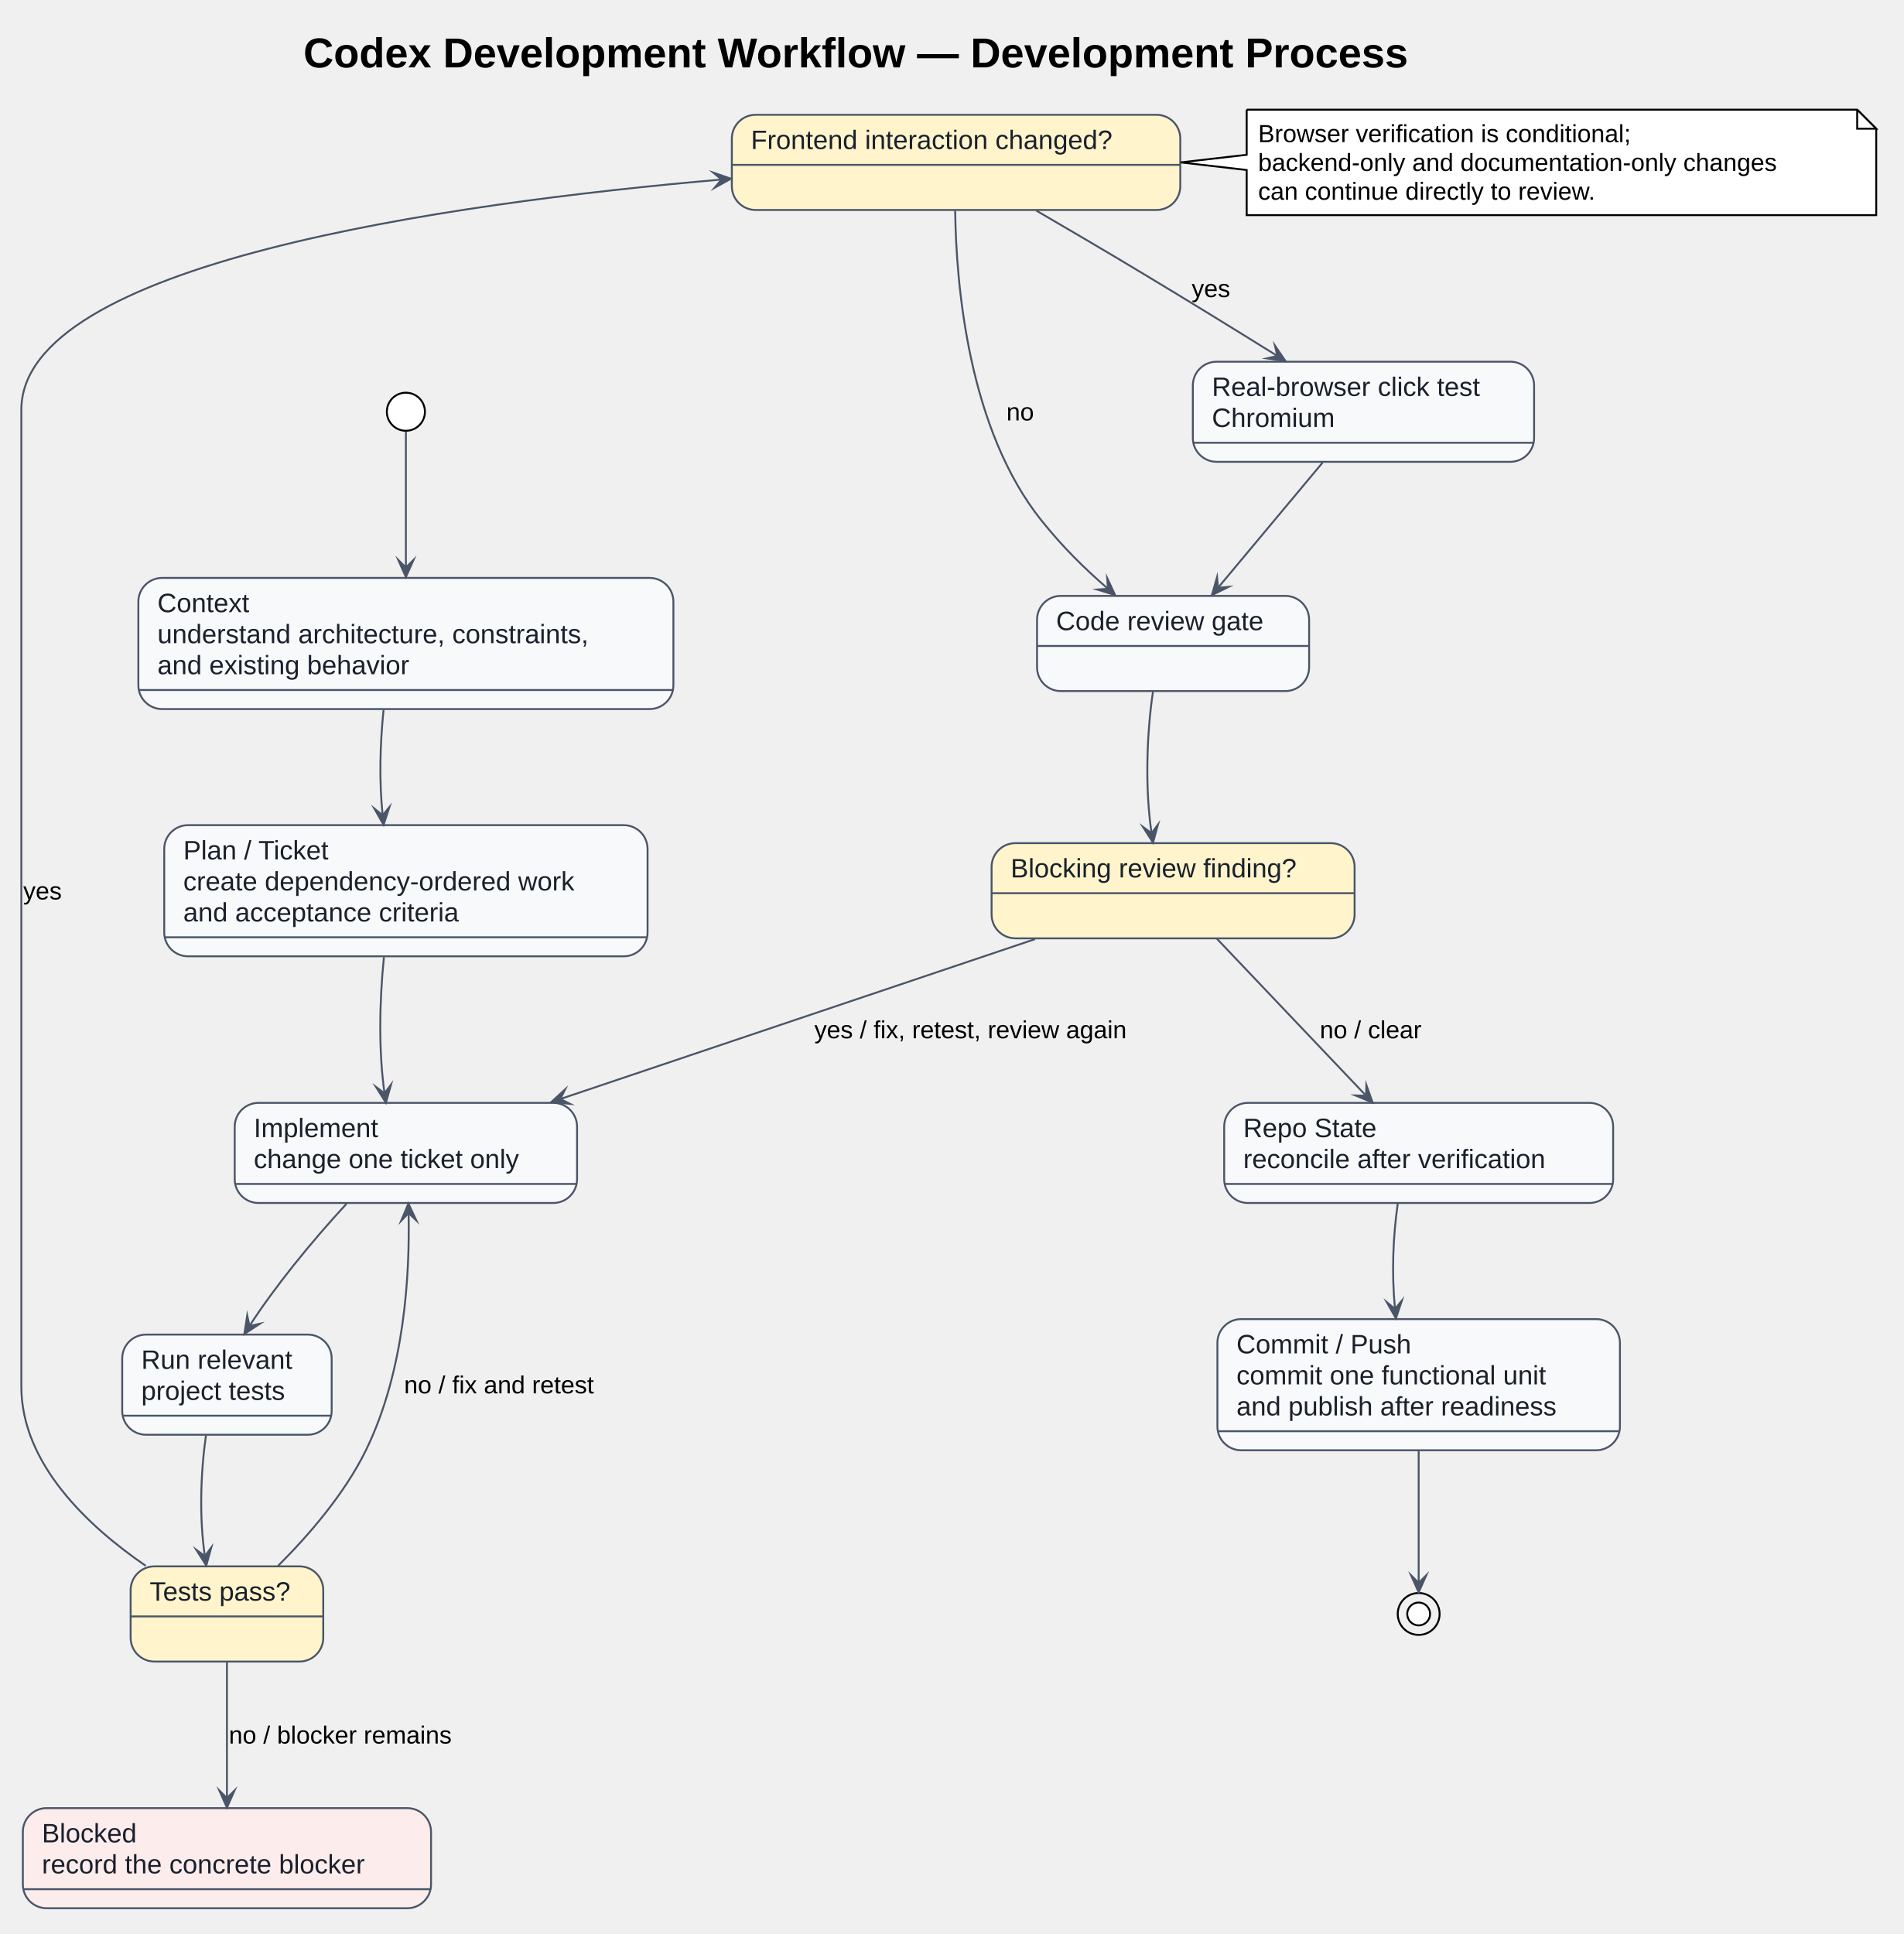
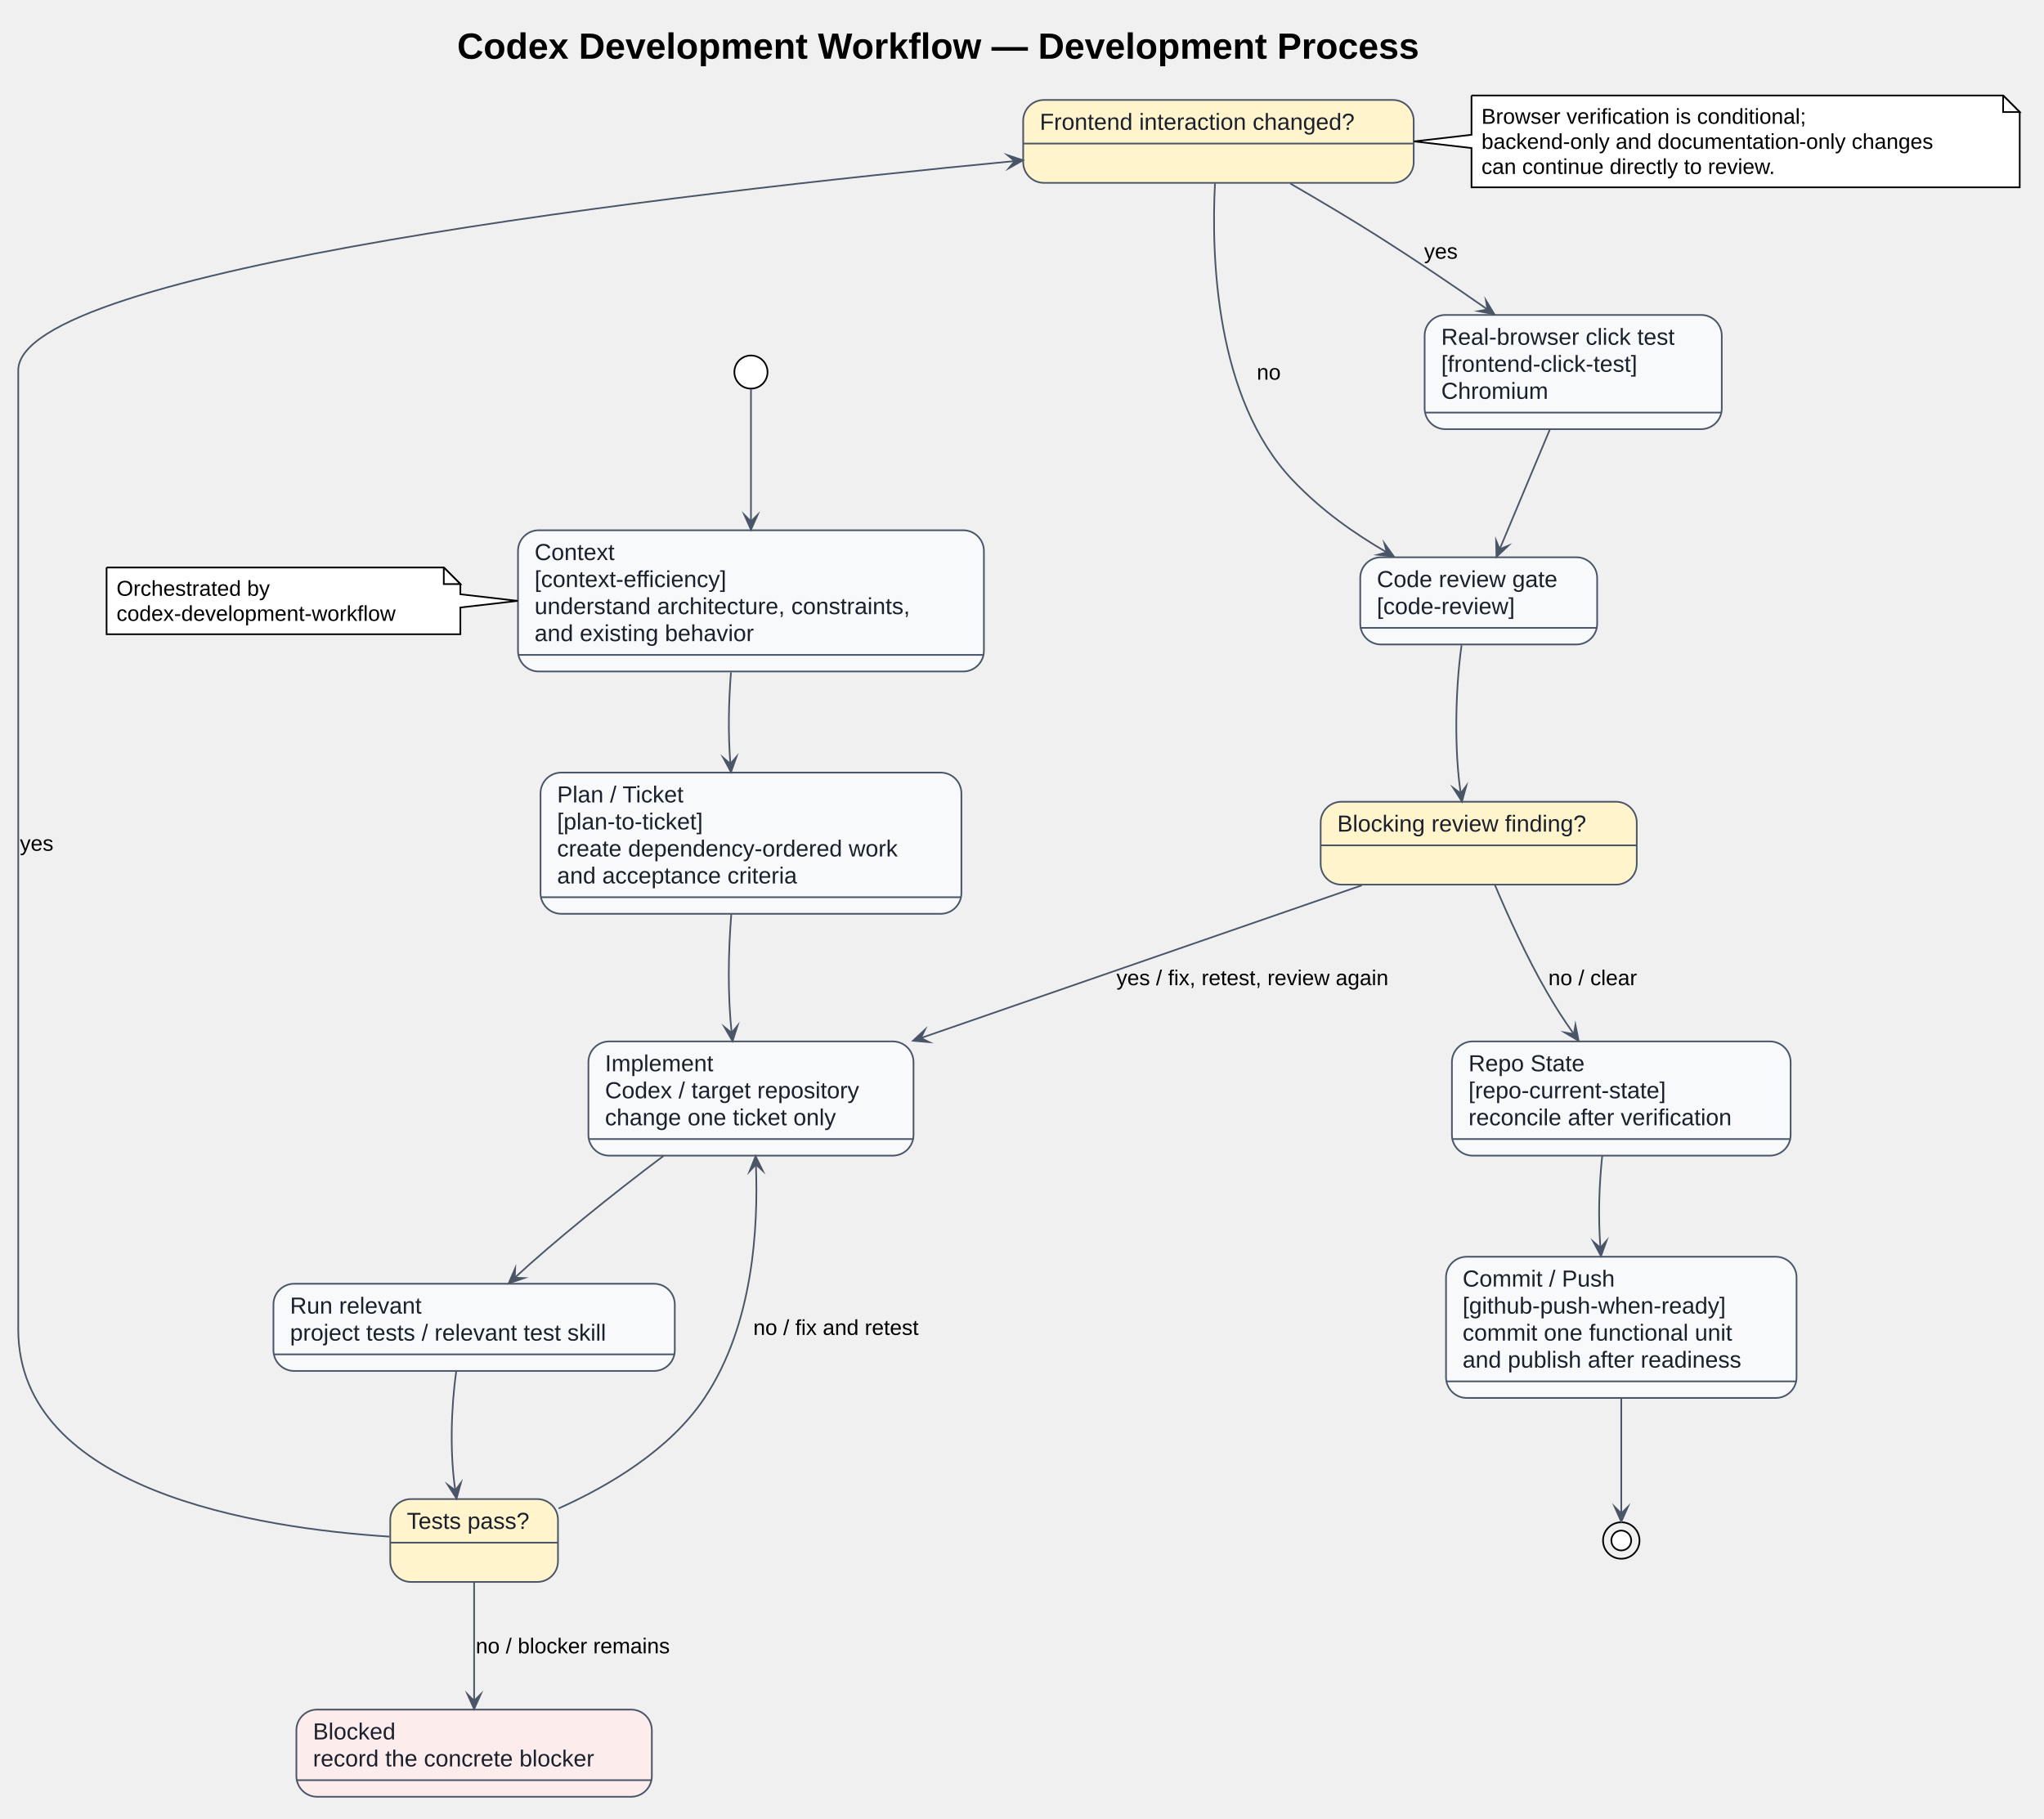
- <svg xmlns="http://www.w3.org/2000/svg" contentStyleType="text/css" data-diagram-type="STATE" height="1016px" preserveAspectRatio="none" style="width:1000px;height:1016px;background:#FFFFFF;" version="1.1" viewBox="0 0 1000 1016" width="1000px" zoomAndPan="magnify">
+ <svg xmlns="http://www.w3.org/2000/svg" contentStyleType="text/css" data-diagram-type="STATE" height="1097px" preserveAspectRatio="none" style="width:1233px;height:1097px;background:#FFFFFF;" version="1.1" viewBox="0 0 1233 1097" width="1233px" zoomAndPan="magnify">
  <defs />
  <g>
    <g class="title" data-source-line="12">
-       <text fill="#000000" font-family="Arial" font-size="22" font-weight="700" lengthAdjust="spacing" textLength="679.809" x="159.375" y="35.421">Codex Development Workflow — Development Process</text>
+       <text fill="#000000" font-family="Arial" font-size="22" font-weight="700" lengthAdjust="spacing" textLength="679.809" x="275.77" y="35.421">Codex Development Workflow — Development Process</text>
    </g>
    <g class="entity" data-qualified-name="context" data-source-line="14" id="ent0001">
-       <rect fill="#F8F9FA" height="68.891" rx="12.5" ry="12.5" style="stroke:#4A5568;stroke-width:1;" width="281.051" x="72.68" y="303.599" />
-       <line style="stroke:#4A5568;stroke-width:1;" x1="72.68" x2="353.731" y1="362.49" y2="362.49" />
-       <text fill="#1A202C" font-family="Arial" font-size="14" lengthAdjust="spacing" textLength="55.091" x="82.68" y="321.594">Context</text>
-       <text fill="#1A202C" font-family="Arial" font-size="14" lengthAdjust="spacing" textLength="261.051" x="82.68" y="337.891">understand architecture, constraints,</text>
-       <text fill="#1A202C" font-family="Arial" font-size="14" lengthAdjust="spacing" textLength="151.908" x="82.68" y="354.188">and existing behavior</text>
+       <rect fill="#F8F9FA" height="85.188" rx="12.5" ry="12.5" style="stroke:#4A5568;stroke-width:1;" width="281.051" x="312.47" y="319.899" />
+       <line style="stroke:#4A5568;stroke-width:1;" x1="312.47" x2="593.521" y1="395.087" y2="395.087" />
+       <text fill="#1A202C" font-family="Arial" font-size="14" lengthAdjust="spacing" textLength="55.091" x="322.47" y="337.894">Context</text>
+       <text fill="#1A202C" font-family="Arial" font-size="14" lengthAdjust="spacing" textLength="136.404" x="322.47" y="354.191">[context-efficiency]</text>
+       <text fill="#1A202C" font-family="Arial" font-size="14" lengthAdjust="spacing" textLength="261.051" x="322.47" y="370.488">understand architecture, constraints,</text>
+       <text fill="#1A202C" font-family="Arial" font-size="14" lengthAdjust="spacing" textLength="151.908" x="322.47" y="386.785">and existing behavior</text>
    </g>
    <g class="entity" data-qualified-name="plan" data-source-line="15" id="ent0002">
-       <rect fill="#F8F9FA" height="68.891" rx="12.5" ry="12.5" style="stroke:#4A5568;stroke-width:1;" width="253.885" x="86.27" y="433.489" />
-       <line style="stroke:#4A5568;stroke-width:1;" x1="86.27" x2="340.155" y1="492.38" y2="492.38" />
-       <text fill="#1A202C" font-family="Arial" font-size="14" lengthAdjust="spacing" textLength="85.75" x="96.27" y="451.485">Plan / Ticket</text>
-       <text fill="#1A202C" font-family="Arial" font-size="14" lengthAdjust="spacing" textLength="233.885" x="96.27" y="467.781">create dependency-ordered work</text>
-       <text fill="#1A202C" font-family="Arial" font-size="14" lengthAdjust="spacing" textLength="165.635" x="96.27" y="484.078">and acceptance criteria</text>
+       <rect fill="#F8F9FA" height="85.188" rx="12.5" ry="12.5" style="stroke:#4A5568;stroke-width:1;" width="253.885" x="326.06" y="466.089" />
+       <line style="stroke:#4A5568;stroke-width:1;" x1="326.06" x2="579.945" y1="541.277" y2="541.277" />
+       <text fill="#1A202C" font-family="Arial" font-size="14" lengthAdjust="spacing" textLength="85.75" x="336.06" y="484.084">Plan / Ticket</text>
+       <text fill="#1A202C" font-family="Arial" font-size="14" lengthAdjust="spacing" textLength="104.597" x="336.06" y="500.381">[plan-to-ticket]</text>
+       <text fill="#1A202C" font-family="Arial" font-size="14" lengthAdjust="spacing" textLength="233.885" x="336.06" y="516.678">create dependency-ordered work</text>
+       <text fill="#1A202C" font-family="Arial" font-size="14" lengthAdjust="spacing" textLength="165.635" x="336.06" y="532.975">and acceptance criteria</text>
    </g>
    <g class="entity" data-qualified-name="implement" data-source-line="16" id="ent0003">
-       <rect fill="#F8F9FA" height="52.594" rx="12.5" ry="12.5" style="stroke:#4A5568;stroke-width:1;" width="179.824" x="123.3" y="579.379" />
-       <line style="stroke:#4A5568;stroke-width:1;" x1="123.3" x2="303.124" y1="621.973" y2="621.973" />
-       <text fill="#1A202C" font-family="Arial" font-size="14" lengthAdjust="spacing" textLength="75.769" x="133.3" y="597.375">Implement</text>
-       <text fill="#1A202C" font-family="Arial" font-size="14" lengthAdjust="spacing" textLength="159.824" x="133.3" y="613.671">change one ticket only</text>
+       <rect fill="#F8F9FA" height="68.891" rx="12.5" ry="12.5" style="stroke:#4A5568;stroke-width:1;" width="196.107" x="354.95" y="628.279" />
+       <line style="stroke:#4A5568;stroke-width:1;" x1="354.95" x2="551.057" y1="687.17" y2="687.17" />
+       <text fill="#1A202C" font-family="Arial" font-size="14" lengthAdjust="spacing" textLength="75.769" x="364.95" y="646.274">Implement</text>
+       <text fill="#1A202C" font-family="Arial" font-size="14" lengthAdjust="spacing" textLength="176.107" x="364.95" y="662.571">Codex / target repository</text>
+       <text fill="#1A202C" font-family="Arial" font-size="14" lengthAdjust="spacing" textLength="159.824" x="364.95" y="678.868">change one ticket only</text>
    </g>
    <g class="entity" data-qualified-name="tests" data-source-line="17" id="ent0004">
-       <rect fill="#F8F9FA" height="52.594" rx="12.5" ry="12.5" style="stroke:#4A5568;stroke-width:1;" width="110.022" x="64.2" y="701.119" />
-       <line style="stroke:#4A5568;stroke-width:1;" x1="64.2" x2="174.222" y1="743.713" y2="743.713" />
-       <text fill="#1A202C" font-family="Arial" font-size="14" lengthAdjust="spacing" textLength="90.022" x="74.2" y="719.115">Run relevant</text>
-       <text fill="#1A202C" font-family="Arial" font-size="14" lengthAdjust="spacing" textLength="87.527" x="74.2" y="735.411">project tests</text>
+       <rect fill="#F8F9FA" height="52.594" rx="12.5" ry="12.5" style="stroke:#4A5568;stroke-width:1;" width="242.1" x="164.95" y="774.469" />
+       <line style="stroke:#4A5568;stroke-width:1;" x1="164.95" x2="407.05" y1="817.063" y2="817.063" />
+       <text fill="#1A202C" font-family="Arial" font-size="14" lengthAdjust="spacing" textLength="90.022" x="174.95" y="792.465">Run relevant</text>
+       <text fill="#1A202C" font-family="Arial" font-size="14" lengthAdjust="spacing" textLength="222.1" x="174.95" y="808.761">project tests / relevant test skill</text>
    </g>
    <g class="entity" data-qualified-name="tests_gate" data-source-line="18" id="ent0005">
-       <rect fill="#FFF4CC" height="50" rx="12.5" ry="12.5" style="stroke:#4A5568;stroke-width:1;" width="101.177" x="68.62" y="822.869" />
-       <line style="stroke:#4A5568;stroke-width:1;" x1="68.62" x2="169.797" y1="849.166" y2="849.166" />
-       <text fill="#1A202C" font-family="Arial" font-size="14" lengthAdjust="spacing" textLength="81.177" x="78.62" y="840.865">Tests pass?</text>
+       <rect fill="#FFF4CC" height="50" rx="12.5" ry="12.5" style="stroke:#4A5568;stroke-width:1;" width="101.177" x="235.41" y="904.359" />
+       <line style="stroke:#4A5568;stroke-width:1;" x1="235.41" x2="336.587" y1="930.656" y2="930.656" />
+       <text fill="#1A202C" font-family="Arial" font-size="14" lengthAdjust="spacing" textLength="81.177" x="245.41" y="922.355">Tests pass?</text>
    </g>
    <g class="entity" data-qualified-name="frontend_gate" data-source-line="19" id="ent0006">
-       <rect fill="#FFF4CC" height="50" rx="12.5" ry="12.5" style="stroke:#4A5568;stroke-width:1;" width="235.565" x="384.43" y="60.309" />
-       <line style="stroke:#4A5568;stroke-width:1;" x1="384.43" x2="619.995" y1="86.606" y2="86.606" />
-       <text fill="#1A202C" font-family="Arial" font-size="14" lengthAdjust="spacing" textLength="215.565" x="394.43" y="78.305">Frontend interaction changed?</text>
+       <rect fill="#FFF4CC" height="50" rx="12.5" ry="12.5" style="stroke:#4A5568;stroke-width:1;" width="235.565" x="617.22" y="60.309" />
+       <line style="stroke:#4A5568;stroke-width:1;" x1="617.22" x2="852.784" y1="86.606" y2="86.606" />
+       <text fill="#1A202C" font-family="Arial" font-size="14" lengthAdjust="spacing" textLength="215.565" x="627.22" y="78.305">Frontend interaction changed?</text>
    </g>
    <g class="entity" data-qualified-name="browser" data-source-line="20" id="ent0007">
-       <rect fill="#F8F9FA" height="52.594" rx="12.5" ry="12.5" style="stroke:#4A5568;stroke-width:1;" width="179.25" x="626.59" y="190.009" />
-       <line style="stroke:#4A5568;stroke-width:1;" x1="626.59" x2="805.84" y1="232.603" y2="232.603" />
-       <text fill="#1A202C" font-family="Arial" font-size="14" lengthAdjust="spacing" textLength="159.25" x="636.59" y="208.005">Real-browser click test</text>
-       <text fill="#1A202C" font-family="Arial" font-size="14" lengthAdjust="spacing" textLength="73.008" x="636.59" y="224.301">Chromium</text>
+       <rect fill="#F8F9FA" height="68.891" rx="12.5" ry="12.5" style="stroke:#4A5568;stroke-width:1;" width="179.25" x="859.38" y="190.009" />
+       <line style="stroke:#4A5568;stroke-width:1;" x1="859.38" x2="1038.63" y1="248.9" y2="248.9" />
+       <text fill="#1A202C" font-family="Arial" font-size="14" lengthAdjust="spacing" textLength="159.25" x="869.38" y="208.005">Real-browser click test</text>
+       <text fill="#1A202C" font-family="Arial" font-size="14" lengthAdjust="spacing" textLength="139.18" x="869.38" y="224.301">[frontend-click-test]</text>
+       <text fill="#1A202C" font-family="Arial" font-size="14" lengthAdjust="spacing" textLength="73.008" x="869.38" y="240.598">Chromium</text>
    </g>
    <g class="entity" data-qualified-name="review" data-source-line="21" id="ent0008">
-       <rect fill="#F8F9FA" height="50" rx="12.5" ry="12.5" style="stroke:#4A5568;stroke-width:1;" width="142.917" x="544.75" y="313.049" />
-       <line style="stroke:#4A5568;stroke-width:1;" x1="544.75" x2="687.667" y1="339.346" y2="339.346" />
-       <text fill="#1A202C" font-family="Arial" font-size="14" lengthAdjust="spacing" textLength="122.917" x="554.75" y="331.045">Code review gate</text>
+       <rect fill="#F8F9FA" height="52.594" rx="12.5" ry="12.5" style="stroke:#4A5568;stroke-width:1;" width="142.917" x="820.54" y="336.199" />
+       <line style="stroke:#4A5568;stroke-width:1;" x1="820.54" x2="963.457" y1="378.793" y2="378.793" />
+       <text fill="#1A202C" font-family="Arial" font-size="14" lengthAdjust="spacing" textLength="122.917" x="830.54" y="354.195">Code review gate</text>
+       <text fill="#1A202C" font-family="Arial" font-size="14" lengthAdjust="spacing" textLength="96.346" x="830.54" y="370.491">[code-review]</text>
    </g>
    <g class="entity" data-qualified-name="review_gate" data-source-line="22" id="ent0009">
-       <rect fill="#FFF4CC" height="50" rx="12.5" ry="12.5" style="stroke:#4A5568;stroke-width:1;" width="190.68" x="520.87" y="442.939" />
-       <line style="stroke:#4A5568;stroke-width:1;" x1="520.87" x2="711.55" y1="469.236" y2="469.236" />
-       <text fill="#1A202C" font-family="Arial" font-size="14" lengthAdjust="spacing" textLength="170.68" x="530.87" y="460.935">Blocking review finding?</text>
+       <rect fill="#FFF4CC" height="50" rx="12.5" ry="12.5" style="stroke:#4A5568;stroke-width:1;" width="190.68" x="796.66" y="483.679" />
+       <line style="stroke:#4A5568;stroke-width:1;" x1="796.66" x2="987.34" y1="509.976" y2="509.976" />
+       <text fill="#1A202C" font-family="Arial" font-size="14" lengthAdjust="spacing" textLength="170.68" x="806.66" y="501.675">Blocking review finding?</text>
    </g>
    <g class="entity" data-qualified-name="repo_state" data-source-line="23" id="ent0010">
-       <rect fill="#F8F9FA" height="52.594" rx="12.5" ry="12.5" style="stroke:#4A5568;stroke-width:1;" width="204.317" x="643.05" y="579.379" />
-       <line style="stroke:#4A5568;stroke-width:1;" x1="643.05" x2="847.367" y1="621.973" y2="621.973" />
-       <text fill="#1A202C" font-family="Arial" font-size="14" lengthAdjust="spacing" textLength="77.301" x="653.05" y="597.375">Repo State</text>
-       <text fill="#1A202C" font-family="Arial" font-size="14" lengthAdjust="spacing" textLength="184.317" x="653.05" y="613.671">reconcile after verification</text>
+       <rect fill="#F8F9FA" height="68.891" rx="12.5" ry="12.5" style="stroke:#4A5568;stroke-width:1;" width="204.317" x="875.84" y="628.279" />
+       <line style="stroke:#4A5568;stroke-width:1;" x1="875.84" x2="1080.157" y1="687.17" y2="687.17" />
+       <text fill="#1A202C" font-family="Arial" font-size="14" lengthAdjust="spacing" textLength="77.301" x="885.84" y="646.274">Repo State</text>
+       <text fill="#1A202C" font-family="Arial" font-size="14" lengthAdjust="spacing" textLength="139.371" x="885.84" y="662.571">[repo-current-state]</text>
+       <text fill="#1A202C" font-family="Arial" font-size="14" lengthAdjust="spacing" textLength="184.317" x="885.84" y="678.868">reconcile after verification</text>
    </g>
    <g class="entity" data-qualified-name="publish" data-source-line="24" id="ent0011">
-       <rect fill="#F8F9FA" height="68.891" rx="12.5" ry="12.5" style="stroke:#4A5568;stroke-width:1;" width="211.447" x="639.49" y="692.979" />
-       <line style="stroke:#4A5568;stroke-width:1;" x1="639.49" x2="850.937" y1="751.87" y2="751.87" />
-       <text fill="#1A202C" font-family="Arial" font-size="14" lengthAdjust="spacing" textLength="102.095" x="649.49" y="710.975">Commit / Push</text>
-       <text fill="#1A202C" font-family="Arial" font-size="14" lengthAdjust="spacing" textLength="189.102" x="649.49" y="727.271">commit one functional unit</text>
-       <text fill="#1A202C" font-family="Arial" font-size="14" lengthAdjust="spacing" textLength="191.447" x="649.49" y="743.568">and publish after readiness</text>
+       <rect fill="#F8F9FA" height="85.188" rx="12.5" ry="12.5" style="stroke:#4A5568;stroke-width:1;" width="211.447" x="872.28" y="758.169" />
+       <line style="stroke:#4A5568;stroke-width:1;" x1="872.28" x2="1083.727" y1="833.357" y2="833.357" />
+       <text fill="#1A202C" font-family="Arial" font-size="14" lengthAdjust="spacing" textLength="102.095" x="882.28" y="776.164">Commit / Push</text>
+       <text fill="#1A202C" font-family="Arial" font-size="14" lengthAdjust="spacing" textLength="182.834" x="882.28" y="792.461">[github-push-when-ready]</text>
+       <text fill="#1A202C" font-family="Arial" font-size="14" lengthAdjust="spacing" textLength="189.102" x="882.28" y="808.758">commit one functional unit</text>
+       <text fill="#1A202C" font-family="Arial" font-size="14" lengthAdjust="spacing" textLength="191.447" x="882.28" y="825.055">and publish after readiness</text>
    </g>
    <g class="entity" data-qualified-name="blocked" data-source-line="25" id="ent0012">
-       <rect fill="#FDECEC" height="52.594" rx="12.5" ry="12.5" style="stroke:#4A5568;stroke-width:1;" width="214.421" x="12" y="949.869" />
-       <line style="stroke:#4A5568;stroke-width:1;" x1="12" x2="226.421" y1="992.463" y2="992.463" />
-       <text fill="#1A202C" font-family="Arial" font-size="14" lengthAdjust="spacing" textLength="55.364" x="22" y="967.865">Blocked</text>
-       <text fill="#1A202C" font-family="Arial" font-size="14" lengthAdjust="spacing" textLength="194.421" x="22" y="984.161">record the concrete blocker</text>
+       <rect fill="#FDECEC" height="52.594" rx="12.5" ry="12.5" style="stroke:#4A5568;stroke-width:1;" width="214.421" x="178.79" y="1031.359" />
+       <line style="stroke:#4A5568;stroke-width:1;" x1="178.79" x2="393.211" y1="1073.953" y2="1073.953" />
+       <text fill="#1A202C" font-family="Arial" font-size="14" lengthAdjust="spacing" textLength="55.364" x="188.79" y="1049.354">Blocked</text>
+       <text fill="#1A202C" font-family="Arial" font-size="14" lengthAdjust="spacing" textLength="194.421" x="188.79" y="1065.651">record the concrete blocker</text>
    </g>
    <g class="start_entity" data-qualified-name=".start." data-source-line="27" id="ent0013">
-       <ellipse cx="213.21" cy="216.299" fill="#FFFFFF" rx="10" ry="10" style="stroke:#000000;stroke-width:1;" />
+       <ellipse cx="453" cy="224.459" fill="#FFFFFF" rx="10" ry="10" style="stroke:#000000;stroke-width:1;" />
    </g>
    <g class="end_entity" data-qualified-name=".end." data-source-line="42" id="ent0029">
-       <ellipse cx="745.21" cy="847.869" fill="none" rx="11" ry="11" style="stroke:#000000;stroke-width:1;" />
-       <ellipse cx="745.21" cy="847.869" fill="#FFFFFF" rx="6" ry="6" style="stroke:#000000;stroke-width:1;" />
+       <ellipse cx="978" cy="929.359" fill="none" rx="11" ry="11" style="stroke:#000000;stroke-width:1;" />
+       <ellipse cx="978" cy="929.359" fill="#FFFFFF" rx="6" ry="6" style="stroke:#000000;stroke-width:1;" />
    </g>
    <g class="entity" data-qualified-name="GMN40" data-source-line="55" id="ent0041">
-       <path d="M654.87,57.609 L654.87,81.309 L620.22,85.309 L654.87,89.309 L654.87,113.008 A0,0 0 0 0 654.87,113.008 L985.559,113.008 A0,0 0 0 0 985.559,113.008 L985.559,67.609 L975.559,57.609 L654.87,57.609 A0,0 0 0 0 654.87,57.609" fill="#FFFFFF" style="stroke:#000000;stroke-width:1;" />
-       <path d="M975.559,57.609 L975.559,67.609 L985.559,67.609 L975.559,57.609" fill="#FFFFFF" style="stroke:#000000;stroke-width:1;" />
-       <text fill="#000000" font-family="Arial" font-size="13" lengthAdjust="spacing" textLength="224.663" x="660.87" y="74.676">Browser verification is conditional;</text>
-       <text fill="#000000" font-family="Arial" font-size="13" lengthAdjust="spacing" textLength="309.69" x="660.87" y="89.809">backend-only and documentation-only changes</text>
-       <text fill="#000000" font-family="Arial" font-size="13" lengthAdjust="spacing" textLength="205.626" x="660.87" y="104.942">can continue directly to review.</text>
+       <path d="M887.66,57.609 L887.66,81.309 L853.01,85.309 L887.66,89.309 L887.66,113.008 A0,0 0 0 0 887.66,113.008 L1218.35,113.008 A0,0 0 0 0 1218.35,113.008 L1218.35,67.609 L1208.35,57.609 L887.66,57.609 A0,0 0 0 0 887.66,57.609" fill="#FFFFFF" style="stroke:#000000;stroke-width:1;" />
+       <path d="M1208.35,57.609 L1208.35,67.609 L1218.35,67.609 L1208.35,57.609" fill="#FFFFFF" style="stroke:#000000;stroke-width:1;" />
+       <text fill="#000000" font-family="Arial" font-size="13" lengthAdjust="spacing" textLength="224.663" x="893.66" y="74.676">Browser verification is conditional;</text>
+       <text fill="#000000" font-family="Arial" font-size="13" lengthAdjust="spacing" textLength="309.69" x="893.66" y="89.809">backend-only and documentation-only changes</text>
+       <text fill="#000000" font-family="Arial" font-size="13" lengthAdjust="spacing" textLength="205.626" x="893.66" y="104.942">can continue directly to review.</text>
+     </g>
+     <g class="entity" data-qualified-name="GMN43" data-source-line="61" id="ent0044">
+       <path d="M64.29,342.359 L64.29,382.625 A0,0 0 0 0 64.29,382.625 L277.707,382.625 A0,0 0 0 0 277.707,382.625 L277.707,366.499 L312.28,362.499 L277.707,358.499 L277.707,352.359 L267.707,342.359 L64.29,342.359 A0,0 0 0 0 64.29,342.359" fill="#FFFFFF" style="stroke:#000000;stroke-width:1;" />
+       <path d="M267.707,342.359 L267.707,352.359 L277.707,352.359 L267.707,342.359" fill="#FFFFFF" style="stroke:#000000;stroke-width:1;" />
+       <text fill="#000000" font-family="Arial" font-size="13" lengthAdjust="spacing" textLength="105.568" x="70.29" y="359.426">Orchestrated by</text>
+       <text fill="#000000" font-family="Arial" font-size="13" lengthAdjust="spacing" textLength="192.417" x="70.29" y="374.559">codex-development-workflow</text>
    </g>
    <g class="link" data-entity-1="ent0013" data-entity-2="ent0001" data-link-type="dependency" data-source-line="27" id="lnk14">
-       <path d="M213.21,226.699 C213.21,242.959 213.21,272.119 213.21,298.149" fill="none" id="*start*-to-context" style="stroke:#4A5568;stroke-width:1;" />
-       <polygon fill="#4A5568" points="213.21,303.149,217.21,294.149,213.21,298.149,209.21,294.149,213.21,303.149" style="stroke:#4A5568;stroke-width:1;stroke-linejoin:miter;stroke-miterlimit:10;" />
+       <path d="M453,234.809 C453,252.039 453,284.759 453,314.579" fill="none" id="*start*-to-context" style="stroke:#4A5568;stroke-width:1;" />
+       <polygon fill="#4A5568" points="453,319.579,457,310.579,453,314.579,449,310.579,453,319.579" style="stroke:#4A5568;stroke-width:1;stroke-linejoin:miter;stroke-miterlimit:10;" />
    </g>
    <g class="link" data-entity-1="ent0001" data-entity-2="ent0002" data-link-type="dependency" data-source-line="28" id="lnk15">
-       <path d="M201.46,372.979 C199.62,391.629 199.133,409.704 200.993,428.314" fill="none" id="context-to-plan" style="stroke:#4A5568;stroke-width:1;" />
-       <polygon fill="#4A5568" points="201.49,433.289,204.575,423.936,200.993,428.314,196.615,424.732,201.49,433.289" style="stroke:#4A5568;stroke-width:1;stroke-linejoin:miter;stroke-miterlimit:10;" />
+       <path d="M440.94,405.589 C439.51,424.539 439.141,441.874 440.581,460.804" fill="none" id="context-to-plan" style="stroke:#4A5568;stroke-width:1;" />
+       <polygon fill="#4A5568" points="440.96,465.789,444.266,456.512,440.581,460.804,436.289,457.119,440.96,465.789" style="stroke:#4A5568;stroke-width:1;stroke-linejoin:miter;stroke-miterlimit:10;" />
    </g>
    <g class="link" data-entity-1="ent0002" data-entity-2="ent0003" data-link-type="dependency" data-source-line="29" id="lnk16">
-       <path d="M201.67,502.839 C199.25,526.559 198.887,552.78 201.996,574.351" fill="none" id="plan-to-implement" style="stroke:#4A5568;stroke-width:1;" />
-       <polygon fill="#4A5568" points="202.71,579.299,205.385,569.821,201.996,574.351,197.467,570.962,202.71,579.299" style="stroke:#4A5568;stroke-width:1;stroke-linejoin:miter;stroke-miterlimit:10;" />
+       <path d="M441.12,551.629 C439.23,575.719 438.961,600.577 441.361,623.117" fill="none" id="plan-to-implement" style="stroke:#4A5568;stroke-width:1;" />
+       <polygon fill="#4A5568" points="441.89,628.089,444.915,618.716,441.361,623.117,436.96,619.563,441.89,628.089" style="stroke:#4A5568;stroke-width:1;stroke-linejoin:miter;stroke-miterlimit:10;" />
    </g>
    <g class="link" data-entity-1="ent0003" data-entity-2="ent0004" data-link-type="dependency" data-source-line="30" id="lnk17">
-       <path d="M182.04,632.369 C163.35,652.569 144.067,676.376 131.057,696.576" fill="none" id="implement-to-tests" style="stroke:#4A5568;stroke-width:1;" />
-       <polygon fill="#4A5568" points="128.35,700.779,136.586,695.379,131.057,696.576,129.86,691.047,128.35,700.779" style="stroke:#4A5568;stroke-width:1;stroke-linejoin:miter;stroke-miterlimit:10;" />
+       <path d="M400.22,697.349 C368.59,721.109 334.095,749.08 310.535,770.809" fill="none" id="implement-to-tests" style="stroke:#4A5568;stroke-width:1;" />
+       <polygon fill="#4A5568" points="306.86,774.199,316.188,771.038,310.535,770.809,310.764,765.157,306.86,774.199" style="stroke:#4A5568;stroke-width:1;stroke-linejoin:miter;stroke-miterlimit:10;" />
    </g>
    <g class="link" data-entity-1="ent0004" data-entity-2="ent0005" data-link-type="dependency" data-source-line="31" id="lnk18">
-       <path d="M108.17,754.119 C105.33,774.399 104.656,797.544 107.616,817.484" fill="none" id="tests-to-tests_gate" style="stroke:#4A5568;stroke-width:1;" />
-       <polygon fill="#4A5568" points="108.35,822.429,110.985,812.94,107.616,817.484,103.072,814.114,108.35,822.429" style="stroke:#4A5568;stroke-width:1;stroke-linejoin:miter;stroke-miterlimit:10;" />
+       <path d="M275.21,827.379 C272.03,849.779 271.358,877.125 274.658,899.115" fill="none" id="tests-to-tests_gate" style="stroke:#4A5568;stroke-width:1;" />
+       <polygon fill="#4A5568" points="275.4,904.059,278.02,894.565,274.658,899.115,270.109,895.753,275.4,904.059" style="stroke:#4A5568;stroke-width:1;stroke-linejoin:miter;stroke-miterlimit:10;" />
    </g>
    <g class="link" data-entity-1="ent0005" data-entity-2="ent0006" data-link-type="dependency" data-source-line="32" id="lnk19">
-       <path d="M76.53,822.559 C46.34,801.859 11.21,769.049 11.21,728.419 C11.21,215.299 11.21,215.299 11.21,215.299 C11.21,138.519 233.709,106.932 378.999,94.312" fill="none" id="tests_gate-to-frontend_gate" style="stroke:#4A5568;stroke-width:1;" />
-       <polygon fill="#4A5568" points="383.98,93.879,374.668,90.673,378.999,94.312,375.36,98.643,383.98,93.879" style="stroke:#4A5568;stroke-width:1;stroke-linejoin:miter;stroke-miterlimit:10;" />
-       <text fill="#000000" font-family="Arial" font-size="13" lengthAdjust="spacing" textLength="22.464" x="12.21" y="472.506">yes</text>
+       <path d="M234.92,927.019 C155.39,921.929 11,899.259 11,801.759 C11,223.459 11,223.459 11,223.459 C11,162.529 406.933,116.816 612.093,97.166" fill="none" id="tests_gate-to-frontend_gate" style="stroke:#4A5568;stroke-width:1;" />
+       <polygon fill="#4A5568" points="617.07,96.689,607.73,93.566,612.093,97.166,608.492,101.529,617.07,96.689" style="stroke:#4A5568;stroke-width:1;stroke-linejoin:miter;stroke-miterlimit:10;" />
+       <text fill="#000000" font-family="Arial" font-size="13" lengthAdjust="spacing" textLength="22.464" x="12" y="513.246">yes</text>
    </g>
    <g class="link" data-entity-1="ent0005" data-entity-2="ent0003" data-link-type="dependency" data-source-line="33" id="lnk20">
-       <path d="M146.06,822.599 C161.88,806.809 180.94,784.939 192.21,761.869 C212.74,719.849 215.257,669.238 214.637,637.268" fill="none" id="tests_gate-to-implement" style="stroke:#4A5568;stroke-width:1;" />
-       <polygon fill="#4A5568" points="214.54,632.269,210.715,641.345,214.637,637.268,218.714,641.19,214.54,632.269" style="stroke:#4A5568;stroke-width:1;stroke-linejoin:miter;stroke-miterlimit:10;" />
-       <text fill="#000000" font-family="Arial" font-size="13" lengthAdjust="spacing" textLength="115.749" x="212.24" y="731.986">no / fix and retest</text>
+       <path d="M336.97,910.019 C367.42,896.369 404.12,874.649 425,843.359 C454.34,799.379 457.462,741.046 455.982,702.516" fill="none" id="tests_gate-to-implement" style="stroke:#4A5568;stroke-width:1;" />
+       <polygon fill="#4A5568" points="455.79,697.519,452.138,706.666,455.982,702.516,460.132,706.359,455.79,697.519" style="stroke:#4A5568;stroke-width:1;stroke-linejoin:miter;stroke-miterlimit:10;" />
+       <text fill="#000000" font-family="Arial" font-size="13" lengthAdjust="spacing" textLength="115.749" x="454.4" y="805.326">no / fix and retest</text>
    </g>
    <g class="link" data-entity-1="ent0005" data-entity-2="ent0012" data-link-type="dependency" data-source-line="34" id="lnk21">
-       <path d="M119.21,873.219 C119.21,895.149 119.21,922.279 119.21,944.589" fill="none" id="tests_gate-to-blocked" style="stroke:#4A5568;stroke-width:1;" />
-       <polygon fill="#4A5568" points="119.21,949.589,123.21,940.589,119.21,944.589,115.21,940.589,119.21,949.589" style="stroke:#4A5568;stroke-width:1;stroke-linejoin:miter;stroke-miterlimit:10;" />
-       <text fill="#000000" font-family="Arial" font-size="13" lengthAdjust="spacing" textLength="133.402" x="120.21" y="915.936">no / blocker remains</text>
+       <path d="M286,954.709 C286,976.639 286,1003.769 286,1026.079" fill="none" id="tests_gate-to-blocked" style="stroke:#4A5568;stroke-width:1;" />
+       <polygon fill="#4A5568" points="286,1031.079,290,1022.079,286,1026.079,282,1022.079,286,1031.079" style="stroke:#4A5568;stroke-width:1;stroke-linejoin:miter;stroke-miterlimit:10;" />
+       <text fill="#000000" font-family="Arial" font-size="13" lengthAdjust="spacing" textLength="133.402" x="287" y="997.426">no / blocker remains</text>
    </g>
    <g class="link" data-entity-1="ent0006" data-entity-2="ent0007" data-link-type="dependency" data-source-line="35" id="lnk22">
-       <path d="M544.36,110.639 C561.44,120.579 581.32,132.249 599.21,143.009 C624.59,158.259 648.585,173.057 670.965,186.987" fill="none" id="frontend_gate-to-browser" style="stroke:#4A5568;stroke-width:1;" />
-       <polygon fill="#4A5568" points="675.21,189.629,669.683,181.478,670.965,186.987,665.456,188.269,675.21,189.629" style="stroke:#4A5568;stroke-width:1;stroke-linejoin:miter;stroke-miterlimit:10;" />
-       <text fill="#000000" font-family="Arial" font-size="13" lengthAdjust="spacing" textLength="22.464" x="625.98" y="156.076">yes</text>
+       <path d="M778.38,110.759 C795.28,120.519 814.71,132.039 832,143.009 C855.2,157.739 876.289,172.038 897.33,186.718" fill="none" id="frontend_gate-to-browser" style="stroke:#4A5568;stroke-width:1;" />
+       <polygon fill="#4A5568" points="901.43,189.579,896.338,181.149,897.33,186.718,891.76,187.71,901.43,189.579" style="stroke:#4A5568;stroke-width:1;stroke-linejoin:miter;stroke-miterlimit:10;" />
+       <text fill="#000000" font-family="Arial" font-size="13" lengthAdjust="spacing" textLength="22.464" x="859.07" y="156.076">yes</text>
    </g>
    <g class="link" data-entity-1="ent0006" data-entity-2="ent0008" data-link-type="dependency" data-source-line="36" id="lnk23">
-       <path d="M501.74,110.719 C502.25,149.449 508.57,225.499 547.21,273.599 C558.52,287.679 569.231,298.194 581.99,309.314" fill="none" id="frontend_gate-to-review" style="stroke:#4A5568;stroke-width:1;" />
-       <polygon fill="#4A5568" points="585.76,312.599,581.603,303.671,581.99,309.314,576.347,309.702,585.76,312.599" style="stroke:#4A5568;stroke-width:1;stroke-linejoin:miter;stroke-miterlimit:10;" />
-       <text fill="#000000" font-family="Arial" font-size="13" lengthAdjust="spacing" textLength="16.193" x="528.66" y="220.866">no</text>
+       <path d="M732.91,110.699 C730.7,153.079 732.67,240.499 780,289.899 C797.4,308.069 815.973,321.216 836.523,333.226" fill="none" id="frontend_gate-to-review" style="stroke:#4A5568;stroke-width:1;" />
+       <polygon fill="#4A5568" points="840.84,335.749,835.088,327.755,836.523,333.226,831.051,334.662,840.84,335.749" style="stroke:#4A5568;stroke-width:1;stroke-linejoin:miter;stroke-miterlimit:10;" />
+       <text fill="#000000" font-family="Arial" font-size="13" lengthAdjust="spacing" textLength="16.193" x="758.12" y="229.026">no</text>
    </g>
    <g class="link" data-entity-1="ent0007" data-entity-2="ent0008" data-link-type="dependency" data-source-line="37" id="lnk24">
-       <path d="M694.76,242.989 C677.54,263.609 656.734,288.511 639.804,308.791" fill="none" id="browser-to-review" style="stroke:#4A5568;stroke-width:1;" />
-       <polygon fill="#4A5568" points="636.6,312.629,645.438,308.284,639.804,308.791,639.297,303.157,636.6,312.629" style="stroke:#4A5568;stroke-width:1;stroke-linejoin:miter;stroke-miterlimit:10;" />
+       <path d="M934.91,259.089 C924.95,282.849 913.741,309.598 904.641,331.327" fill="none" id="browser-to-review" style="stroke:#4A5568;stroke-width:1;" />
+       <polygon fill="#4A5568" points="902.71,335.939,909.876,329.183,904.641,331.327,902.497,326.093,902.71,335.939" style="stroke:#4A5568;stroke-width:1;stroke-linejoin:miter;stroke-miterlimit:10;" />
    </g>
    <g class="link" data-entity-1="ent0008" data-entity-2="ent0009" data-link-type="dependency" data-source-line="38" id="lnk25">
-       <path d="M605.64,363.399 C602.23,386.159 601.484,414.995 604.914,437.725" fill="none" id="review-to-review_gate" style="stroke:#4A5568;stroke-width:1;" />
-       <polygon fill="#4A5568" points="605.66,442.669,608.272,433.173,604.914,437.725,600.362,434.367,605.66,442.669" style="stroke:#4A5568;stroke-width:1;stroke-linejoin:miter;stroke-miterlimit:10;" />
+       <path d="M881.66,389.269 C877.87,416.009 877.2,452.526 881.16,478.626" fill="none" id="review-to-review_gate" style="stroke:#4A5568;stroke-width:1;" />
+       <polygon fill="#4A5568" points="881.91,483.569,884.515,474.071,881.16,478.626,876.605,475.271,881.91,483.569" style="stroke:#4A5568;stroke-width:1;stroke-linejoin:miter;stroke-miterlimit:10;" />
    </g>
    <g class="link" data-entity-1="ent0009" data-entity-2="ent0010" data-link-type="dependency" data-source-line="39" id="lnk26">
-       <path d="M639.27,493.199 C662.32,517.449 694.156,550.955 717.586,575.615" fill="none" id="review_gate-to-repo_state" style="stroke:#4A5568;stroke-width:1;" />
-       <polygon fill="#4A5568" points="721.03,579.239,717.731,569.96,717.586,575.615,711.931,575.47,721.03,579.239" style="stroke:#4A5568;stroke-width:1;stroke-linejoin:miter;stroke-miterlimit:10;" />
-       <text fill="#000000" font-family="Arial" font-size="13" lengthAdjust="spacing" textLength="60.906" x="693.26" y="545.446">no / clear</text>
+       <path d="M901.81,533.969 C909.48,552.119 920.85,577.309 933,598.279 C938.75,608.209 942.759,614.46 949.399,623.83" fill="none" id="review_gate-to-repo_state" style="stroke:#4A5568;stroke-width:1;" />
+       <polygon fill="#4A5568" points="952.29,627.909,950.35,618.254,949.399,623.83,943.823,622.879,952.29,627.909" style="stroke:#4A5568;stroke-width:1;stroke-linejoin:miter;stroke-miterlimit:10;" />
+       <text fill="#000000" font-family="Arial" font-size="13" lengthAdjust="spacing" textLength="60.906" x="934" y="594.346">no / clear</text>
    </g>
    <g class="link" data-entity-1="ent0009" data-entity-2="ent0003" data-link-type="dependency" data-source-line="40" id="lnk27">
-       <path d="M543.7,493.359 C471.97,517.519 367.378,552.754 294.329,577.354" fill="none" id="review_gate-to-implement" style="stroke:#4A5568;stroke-width:1;" />
-       <polygon fill="#4A5568" points="289.59,578.949,299.396,579.868,294.329,577.354,296.843,572.286,289.59,578.949" style="stroke:#4A5568;stroke-width:1;stroke-linejoin:miter;stroke-miterlimit:10;" />
-       <text fill="#000000" font-family="Arial" font-size="13" lengthAdjust="spacing" textLength="189.274" x="427.79" y="545.446">yes / fix, retest, review again</text>
+       <path d="M821.47,534.109 C748.15,559.499 637.575,597.803 555.485,626.233" fill="none" id="review_gate-to-implement" style="stroke:#4A5568;stroke-width:1;" />
+       <polygon fill="#4A5568" points="550.76,627.869,560.573,628.704,555.485,626.233,557.955,621.144,550.76,627.869" style="stroke:#4A5568;stroke-width:1;stroke-linejoin:miter;stroke-miterlimit:10;" />
+       <text fill="#000000" font-family="Arial" font-size="13" lengthAdjust="spacing" textLength="189.274" x="673.5" y="594.346">yes / fix, retest, review again</text>
    </g>
    <g class="link" data-entity-1="ent0010" data-entity-2="ent0011" data-link-type="dependency" data-source-line="41" id="lnk28">
-       <path d="M734.21,632.369 C731.74,649.959 730.941,668.492 732.781,687.612" fill="none" id="repo_state-to-publish" style="stroke:#4A5568;stroke-width:1;" />
-       <polygon fill="#4A5568" points="733.26,692.589,736.38,683.248,732.781,687.612,728.416,684.014,733.26,692.589" style="stroke:#4A5568;stroke-width:1;stroke-linejoin:miter;stroke-miterlimit:10;" />
+       <path d="M966.5,697.349 C964.61,715.609 964.01,733.352 965.41,752.772" fill="none" id="repo_state-to-publish" style="stroke:#4A5568;stroke-width:1;" />
+       <polygon fill="#4A5568" points="965.77,757.759,969.112,748.495,965.41,752.772,961.133,749.07,965.77,757.759" style="stroke:#4A5568;stroke-width:1;stroke-linejoin:miter;stroke-miterlimit:10;" />
    </g>
    <g class="link" data-entity-1="ent0011" data-entity-2="ent0029" data-link-type="dependency" data-source-line="42" id="lnk30">
-       <path d="M745.21,762.359 C745.21,787.519 745.21,815.169 745.21,831.539" fill="none" id="publish-to-*end*" style="stroke:#4A5568;stroke-width:1;" />
-       <polygon fill="#4A5568" points="745.21,836.539,749.21,827.539,745.21,831.539,741.21,827.539,745.21,836.539" style="stroke:#4A5568;stroke-width:1;stroke-linejoin:miter;stroke-miterlimit:10;" />
+       <path d="M978,843.559 C978,869.919 978,896.929 978,913.029" fill="none" id="publish-to-*end*" style="stroke:#4A5568;stroke-width:1;" />
+       <polygon fill="#4A5568" points="978,918.029,982,909.029,978,913.029,974,909.029,978,918.029" style="stroke:#4A5568;stroke-width:1;stroke-linejoin:miter;stroke-miterlimit:10;" />
    </g>
  </g>
</svg>
